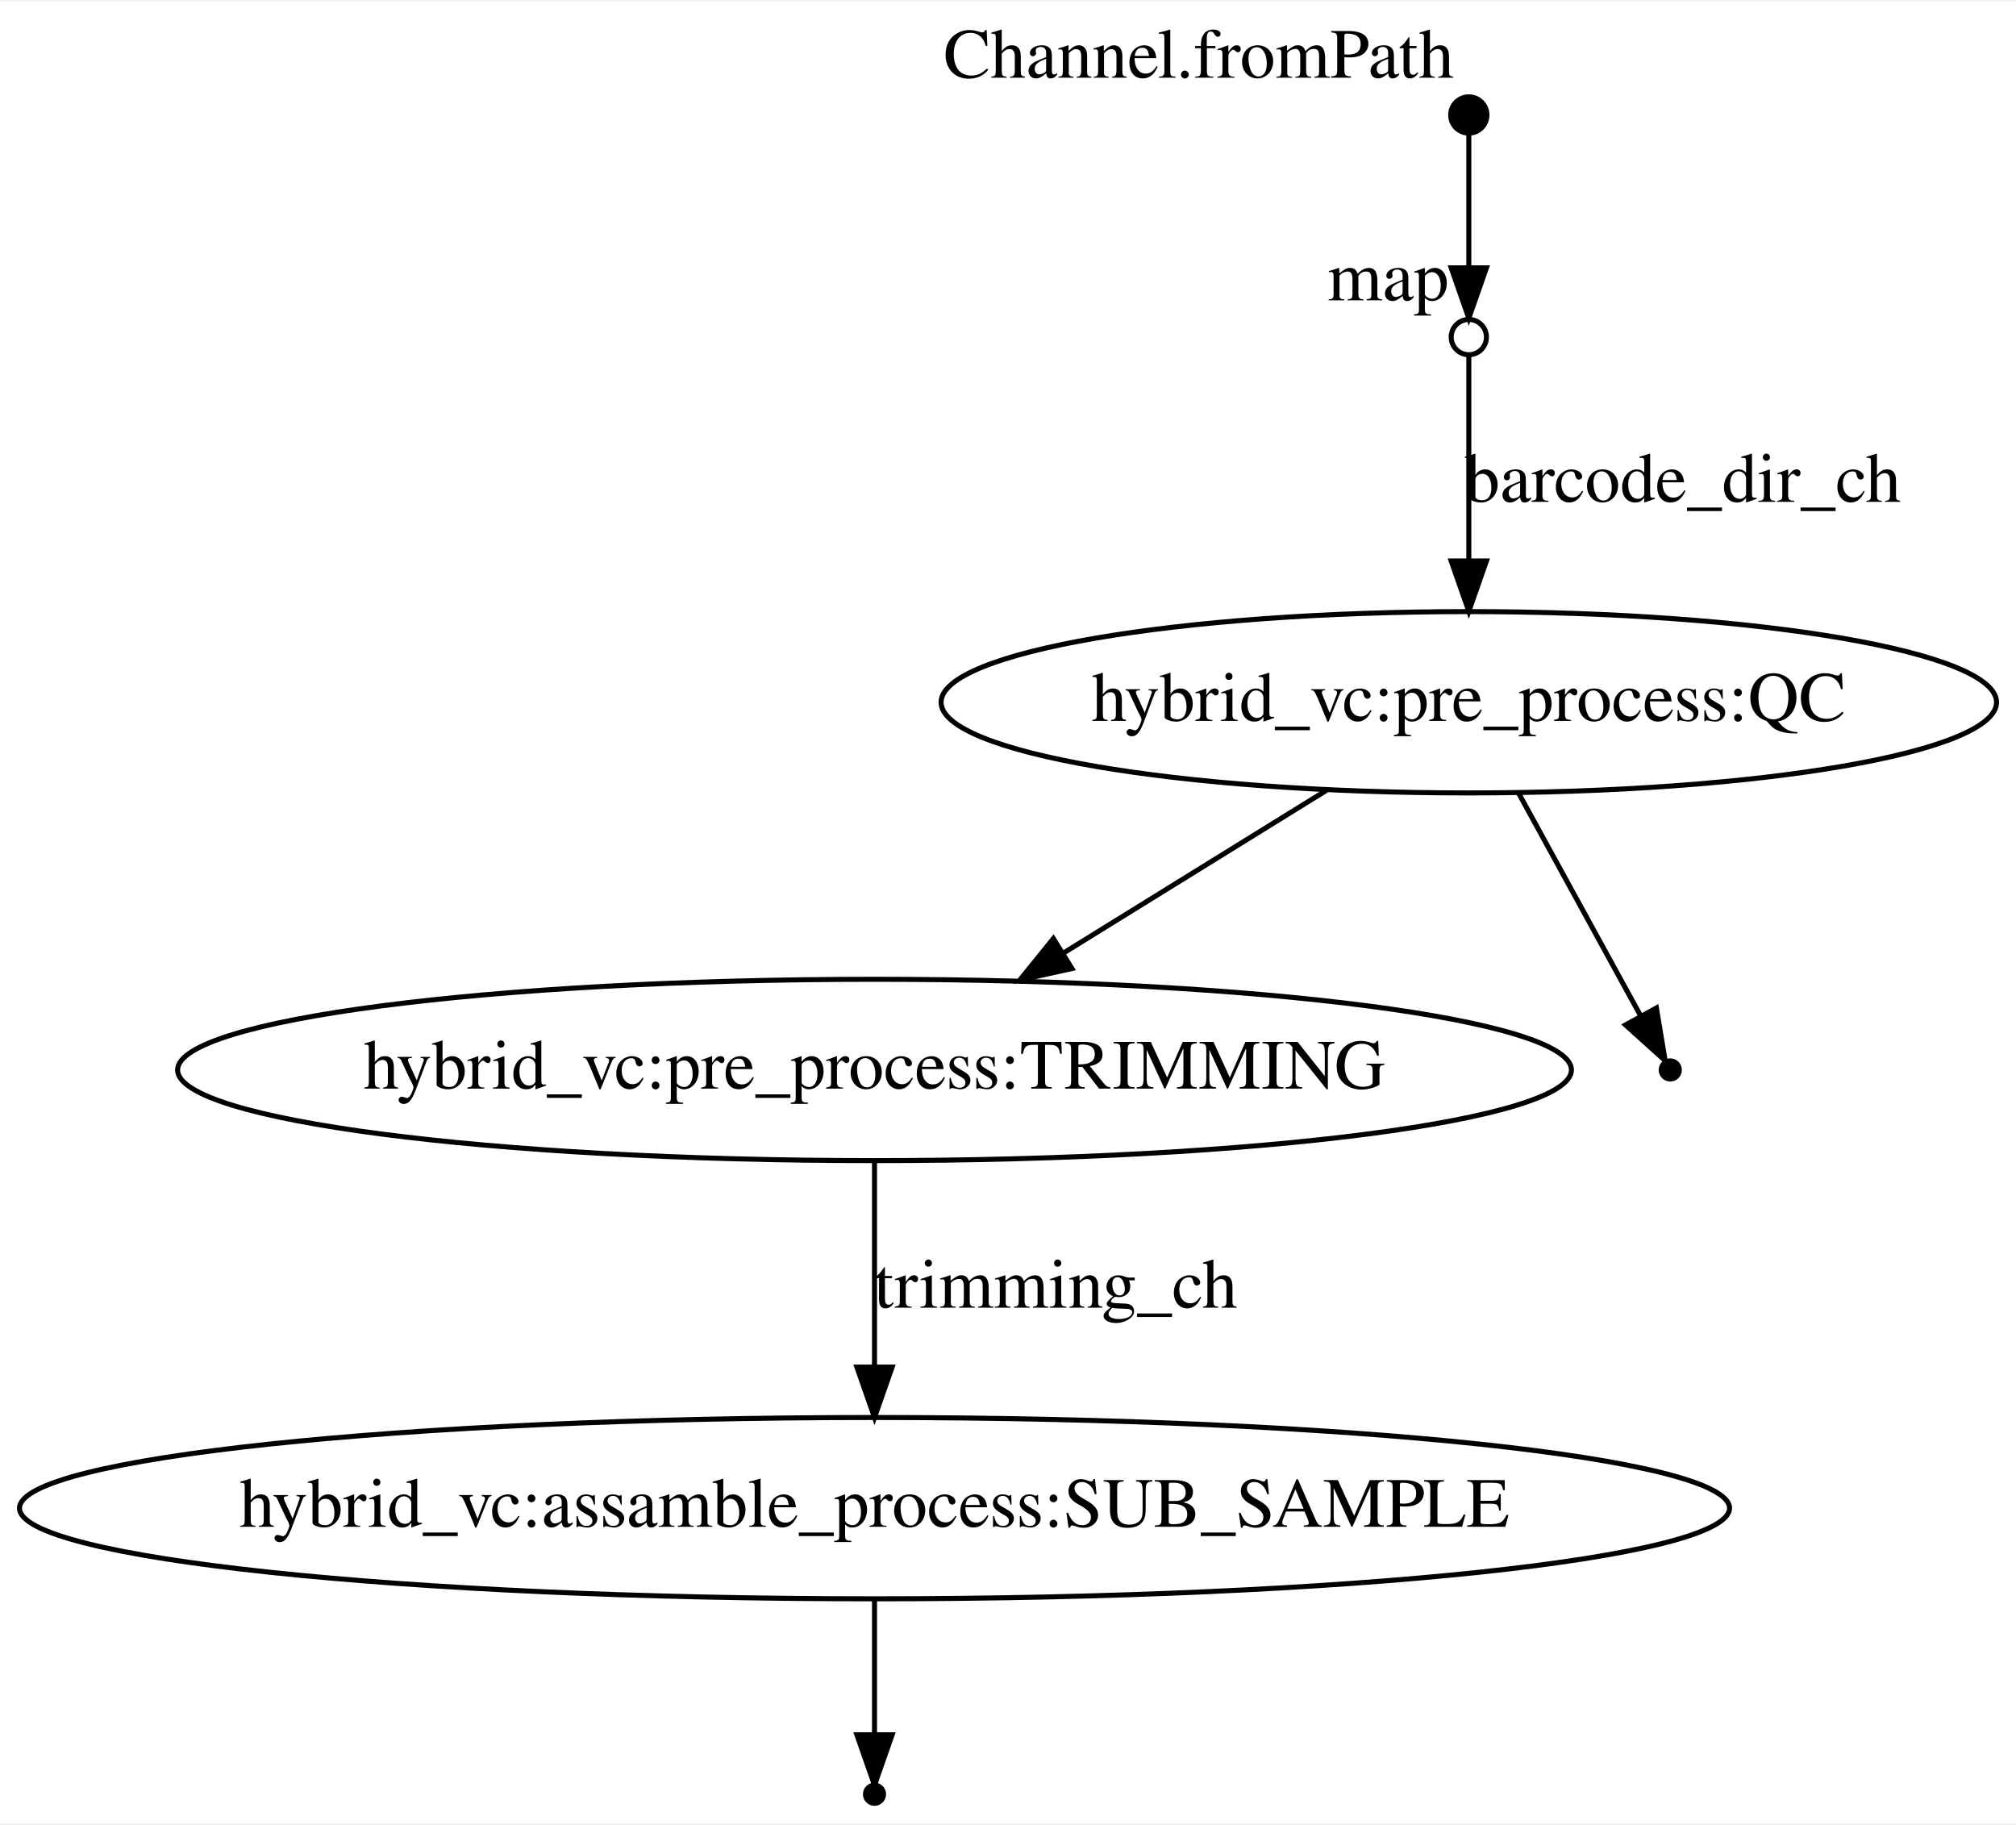
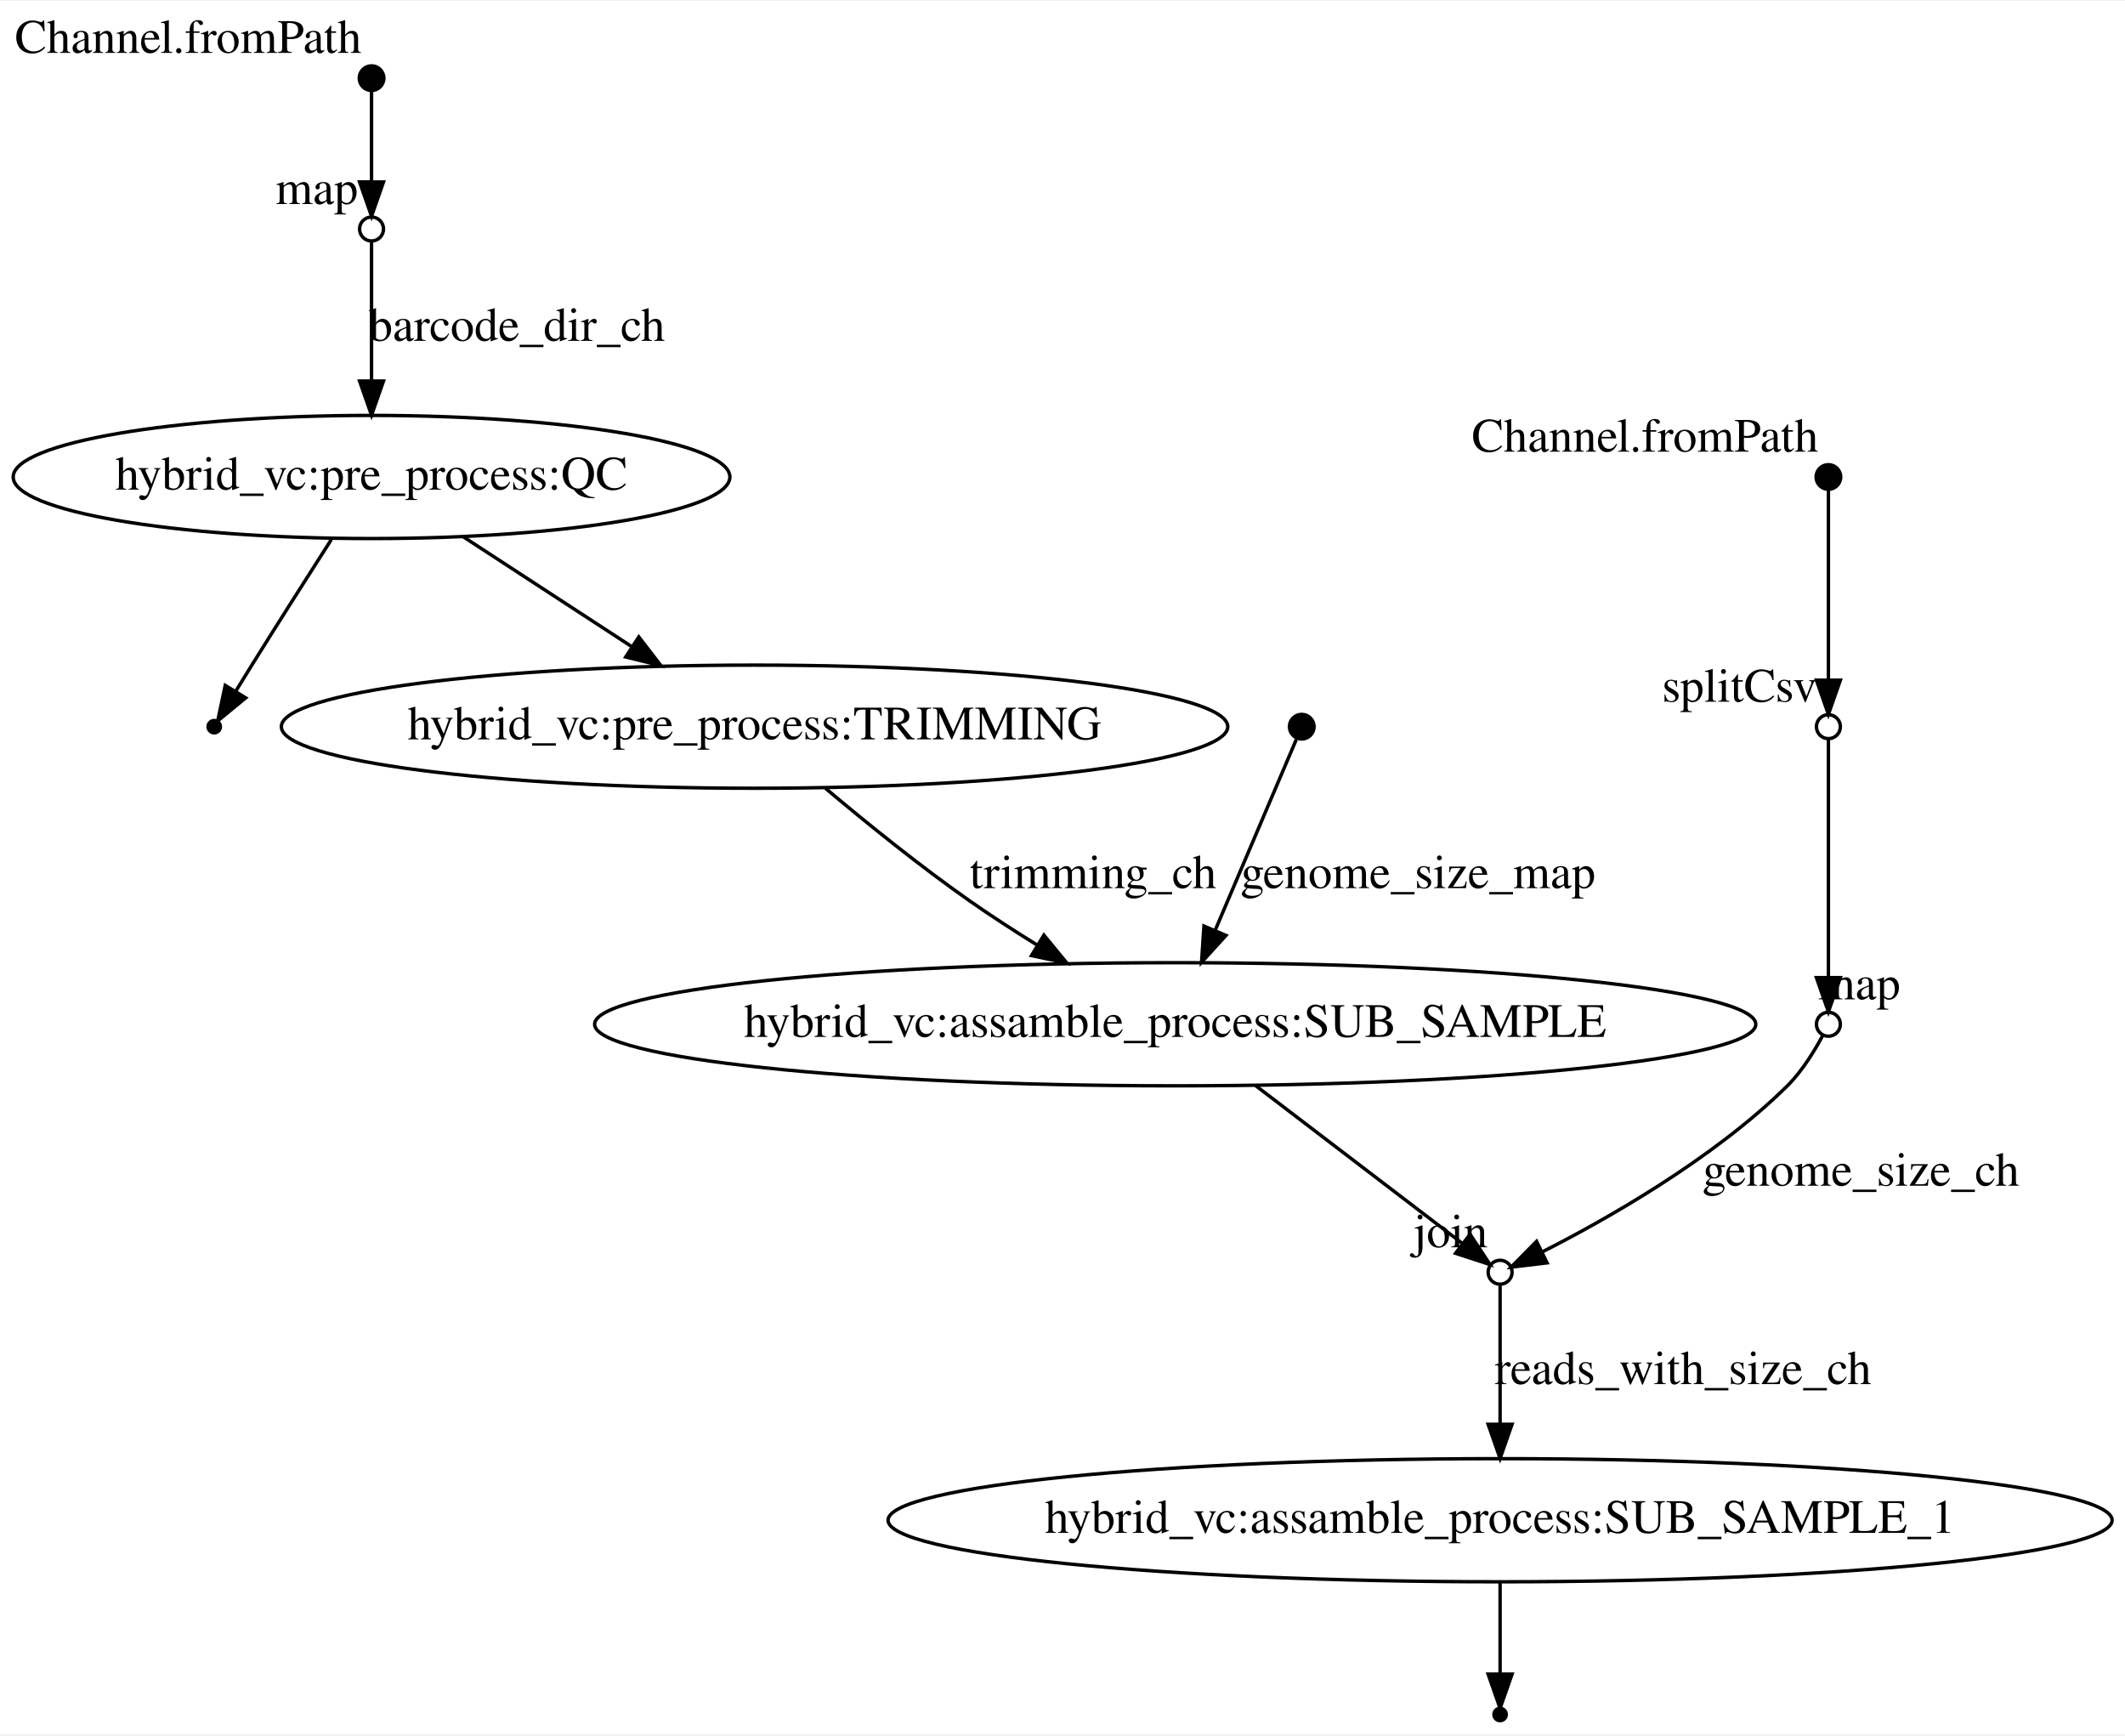
- <svg xmlns="http://www.w3.org/2000/svg" width="400pt" height="362pt" viewBox="0.00 0.00 400.28 361.80">
-   <g id="graph0" class="graph" transform="scale(1 1) rotate(0) translate(4 357.8)">
-     <polygon fill="#ffffff" stroke="transparent" points="-4,4 -4,-357.8 396.276,-357.8 396.276,4 -4,4" />
+ <svg xmlns="http://www.w3.org/2000/svg" width="621pt" height="507pt" viewBox="0.00 0.00 621.37 506.80">
+   <g id="graph0" class="graph" transform="scale(1 1) rotate(0) translate(4 502.8)">
+     <polygon fill="#ffffff" stroke="transparent" points="-4,4 -4,-502.8 617.375,-502.8 617.375,4 -4,4" />
    <g id="node1" class="node">
-       <ellipse fill="#000000" stroke="#000000" cx="287.635" cy="-335.2" rx="3.6" ry="3.6" />
-       <text text-anchor="middle" x="234.035" y="-342.6" font-family="Times,serif" font-size="14.00" fill="#000000">Channel.fromPath</text>
+       <ellipse fill="#000000" stroke="#000000" cx="104.641" cy="-480.2" rx="3.6" ry="3.6" />
+       <text text-anchor="middle" x="51.041" y="-487.6" font-family="Times,serif" font-size="14.00" fill="#000000">Channel.fromPath</text>
    </g>
    <g id="node2" class="node">
-       <ellipse fill="none" stroke="#000000" cx="287.635" cy="-291.1" rx="3.5" ry="3.5" />
-       <text text-anchor="middle" x="271.635" y="-298.4" font-family="Times,serif" font-size="14.00" fill="#000000">map</text>
+       <ellipse fill="none" stroke="#000000" cx="104.641" cy="-436.1" rx="3.5" ry="3.5" />
+       <text text-anchor="middle" x="88.641" y="-443.4" font-family="Times,serif" font-size="14.00" fill="#000000">map</text>
    </g>
    <g id="edge1" class="edge">
-       <path fill="none" stroke="#000000" d="M287.635,-331.44C287.635,-325.647 287.635,-314.244 287.635,-305.035" />
-       <polygon fill="#000000" stroke="#000000" points="291.135,-304.85 287.635,-294.85 284.135,-304.851 291.135,-304.85" />
+       <path fill="none" stroke="#000000" d="M104.641,-476.44C104.641,-470.647 104.641,-459.244 104.641,-450.035" />
+       <polygon fill="#000000" stroke="#000000" points="108.141,-449.85 104.641,-439.85 101.141,-449.851 108.141,-449.85" />
    </g>
    <g id="node3" class="node">
-       <ellipse fill="none" stroke="#000000" cx="287.635" cy="-218.6" rx="104.782" ry="18" />
-       <text text-anchor="middle" x="287.635" y="-214.9" font-family="Times,serif" font-size="14.00" fill="#000000">hybrid_vc:pre_process:QC</text>
+       <ellipse fill="none" stroke="#000000" cx="104.641" cy="-363.6" rx="104.782" ry="18" />
+       <text text-anchor="middle" x="104.641" y="-359.9" font-family="Times,serif" font-size="14.00" fill="#000000">hybrid_vc:pre_process:QC</text>
    </g>
    <g id="edge2" class="edge">
-       <path fill="none" stroke="#000000" d="M287.635,-287.202C287.635,-279.603 287.635,-262.203 287.635,-246.829" />
-       <polygon fill="#000000" stroke="#000000" points="291.135,-246.655 287.635,-236.655 284.135,-246.655 291.135,-246.655" />
-       <text text-anchor="middle" x="330.135" y="-258.4" font-family="Times,serif" font-size="14.00" fill="#000000">barcode_dir_ch</text>
+       <path fill="none" stroke="#000000" d="M104.641,-432.202C104.641,-424.603 104.641,-407.203 104.641,-391.829" />
+       <polygon fill="#000000" stroke="#000000" points="108.141,-391.655 104.641,-381.655 101.141,-391.655 108.141,-391.655" />
+       <text text-anchor="middle" x="147.141" y="-403.4" font-family="Times,serif" font-size="14.00" fill="#000000">barcode_dir_ch</text>
    </g>
    <g id="node4" class="node">
-       <ellipse fill="none" stroke="#000000" cx="169.635" cy="-145.6" rx="138.375" ry="18" />
-       <text text-anchor="middle" x="169.635" y="-141.9" font-family="Times,serif" font-size="14.00" fill="#000000">hybrid_vc:pre_process:TRIMMING</text>
+       <ellipse fill="none" stroke="#000000" cx="216.641" cy="-290.6" rx="138.375" ry="18" />
+       <text text-anchor="middle" x="216.641" y="-286.9" font-family="Times,serif" font-size="14.00" fill="#000000">hybrid_vc:pre_process:TRIMMING</text>
    </g>
    <g id="edge3" class="edge">
-       <path fill="none" stroke="#000000" d="M259.371,-201.115C243.694,-191.417 224.001,-179.233 207.06,-168.753" />
-       <polygon fill="#000000" stroke="#000000" points="208.834,-165.734 198.488,-163.45 205.151,-171.687 208.834,-165.734" />
+       <path fill="none" stroke="#000000" d="M131.468,-346.115C146.21,-336.505 164.696,-324.457 180.675,-314.042" />
+       <polygon fill="#000000" stroke="#000000" points="182.788,-316.842 189.255,-308.45 178.966,-310.978 182.788,-316.842" />
    </g>
    <g id="node5" class="node">
-       <ellipse fill="#000000" stroke="#000000" cx="327.635" cy="-145.6" rx="1.8" ry="1.8" />
+       <ellipse fill="#000000" stroke="#000000" cx="58.641" cy="-290.6" rx="1.8" ry="1.8" />
    </g>
    <g id="edge4" class="edge">
-       <path fill="none" stroke="#000000" d="M297.523,-200.555C305.078,-186.767 315.245,-168.211 321.619,-156.579" />
-       <polygon fill="#000000" stroke="#000000" points="324.884,-157.904 326.62,-147.452 318.745,-154.54 324.884,-157.904" />
+       <path fill="none" stroke="#000000" d="M92.891,-345.319C86.057,-334.642 77.307,-320.892 69.641,-308.6 68.129,-306.176 66.517,-303.558 65.007,-301.09" />
+       <polygon fill="#000000" stroke="#000000" points="67.846,-299.022 59.662,-292.294 61.864,-302.657 67.846,-299.022" />
    </g>
    <g id="node6" class="node">
-       <ellipse fill="none" stroke="#000000" cx="169.635" cy="-58.6" rx="169.77" ry="18" />
-       <text text-anchor="middle" x="169.635" y="-54.9" font-family="Times,serif" font-size="14.00" fill="#000000">hybrid_vc:assamble_process:SUB_SAMPLE</text>
+       <ellipse fill="none" stroke="#000000" cx="339.641" cy="-203.6" rx="169.77" ry="18" />
+       <text text-anchor="middle" x="339.641" y="-199.9" font-family="Times,serif" font-size="14.00" fill="#000000">hybrid_vc:assamble_process:SUB_SAMPLE</text>
    </g>
    <g id="edge5" class="edge">
-       <path fill="none" stroke="#000000" d="M169.635,-127.573C169.635,-115.792 169.635,-100.161 169.635,-86.758" />
-       <polygon fill="#000000" stroke="#000000" points="173.135,-86.603 169.635,-76.603 166.135,-86.603 173.135,-86.603" />
-       <text text-anchor="middle" x="205.635" y="-98.4" font-family="Times,serif" font-size="14.00" fill="#000000">trimming_ch</text>
+       <path fill="none" stroke="#000000" d="M237.355,-272.605C249.378,-262.477 264.997,-249.845 279.641,-239.6 285.8,-235.291 292.486,-230.962 299.086,-226.874" />
+       <polygon fill="#000000" stroke="#000000" points="301.245,-229.658 307.974,-221.474 297.61,-223.676 301.245,-229.658" />
+       <text text-anchor="middle" x="315.641" y="-243.4" font-family="Times,serif" font-size="14.00" fill="#000000">trimming_ch</text>
+     </g>
+     <g id="node8" class="node">
+       <ellipse fill="none" stroke="#000000" cx="434.641" cy="-131.1" rx="3.5" ry="3.5" />
+       <text text-anchor="middle" x="420.141" y="-138.4" font-family="Times,serif" font-size="14.00" fill="#000000">join</text>
+     </g>
+     <g id="edge7" class="edge">
+       <path fill="none" stroke="#000000" d="M363.124,-185.679C382.41,-170.96 408.864,-150.772 423.594,-139.53" />
+       <polygon fill="#000000" stroke="#000000" points="425.861,-142.203 431.687,-133.354 421.614,-136.639 425.861,-142.203" />
    </g>
    <g id="node7" class="node">
-       <ellipse fill="#000000" stroke="#000000" cx="169.635" cy="-1.8" rx="1.8" ry="1.8" />
+       <ellipse fill="#000000" stroke="#000000" cx="376.641" cy="-290.6" rx="3.6" ry="3.6" />
    </g>
    <g id="edge6" class="edge">
-       <path fill="none" stroke="#000000" d="M169.635,-40.316C169.635,-31.614 169.635,-21.455 169.635,-13.756" />
-       <polygon fill="#000000" stroke="#000000" points="173.135,-13.604 169.635,-3.604 166.135,-13.604 173.135,-13.604" />
+       <path fill="none" stroke="#000000" d="M375.051,-286.862C371.009,-277.359 360.048,-251.586 351.382,-231.208" />
+       <polygon fill="#000000" stroke="#000000" points="354.487,-229.565 347.352,-221.732 348.045,-232.304 354.487,-229.565" />
+       <text text-anchor="middle" x="410.641" y="-243.4" font-family="Times,serif" font-size="14.00" fill="#000000">genome_size_map</text>
+     </g>
+     <g id="node12" class="node">
+       <ellipse fill="none" stroke="#000000" cx="434.641" cy="-58.6" rx="178.969" ry="18" />
+       <text text-anchor="middle" x="434.641" y="-54.9" font-family="Times,serif" font-size="14.00" fill="#000000">hybrid_vc:assamble_process:SUB_SAMPLE_1</text>
+     </g>
+     <g id="edge11" class="edge">
+       <path fill="none" stroke="#000000" d="M434.641,-127.202C434.641,-119.603 434.641,-102.203 434.641,-86.829" />
+       <polygon fill="#000000" stroke="#000000" points="438.141,-86.655 434.641,-76.655 431.141,-86.655 438.141,-86.655" />
+       <text text-anchor="middle" x="488.141" y="-98.4" font-family="Times,serif" font-size="14.00" fill="#000000">reads_with_size_ch</text>
+     </g>
+     <g id="node9" class="node">
+       <ellipse fill="#000000" stroke="#000000" cx="530.641" cy="-363.6" rx="3.6" ry="3.6" />
+       <text text-anchor="middle" x="477.041" y="-371" font-family="Times,serif" font-size="14.00" fill="#000000">Channel.fromPath</text>
+     </g>
+     <g id="node10" class="node">
+       <ellipse fill="none" stroke="#000000" cx="530.641" cy="-290.6" rx="3.5" ry="3.5" />
+       <text text-anchor="middle" x="504.641" y="-297.9" font-family="Times,serif" font-size="14.00" fill="#000000">splitCsv</text>
+     </g>
+     <g id="edge8" class="edge">
+       <path fill="none" stroke="#000000" d="M530.641,-359.675C530.641,-349.38 530.641,-321.223 530.641,-304.204" />
+       <polygon fill="#000000" stroke="#000000" points="534.141,-304.195 530.641,-294.195 527.141,-304.195 534.141,-304.195" />
+     </g>
+     <g id="node11" class="node">
+       <ellipse fill="none" stroke="#000000" cx="530.641" cy="-203.6" rx="3.5" ry="3.5" />
+       <text text-anchor="middle" x="539.641" y="-210.9" font-family="Times,serif" font-size="14.00" fill="#000000">map</text>
+     </g>
+     <g id="edge9" class="edge">
+       <path fill="none" stroke="#000000" d="M530.641,-286.862C530.641,-275.011 530.641,-237.858 530.641,-217.418" />
+       <polygon fill="#000000" stroke="#000000" points="534.141,-217.227 530.641,-207.227 527.141,-217.228 534.141,-217.227" />
+     </g>
+     <g id="edge10" class="edge">
+       <path fill="none" stroke="#000000" d="M528.953,-200.253C526.895,-196.4 523.13,-190.034 518.641,-185.6 496.522,-163.755 464.316,-145.835 446.909,-137.017" />
+       <polygon fill="#000000" stroke="#000000" points="448.382,-133.841 437.861,-132.586 445.303,-140.127 448.382,-133.841" />
+       <text text-anchor="middle" x="540.141" y="-156.4" font-family="Times,serif" font-size="14.00" fill="#000000">genome_size_ch</text>
+     </g>
+     <g id="node13" class="node">
+       <ellipse fill="#000000" stroke="#000000" cx="434.641" cy="-1.8" rx="1.8" ry="1.8" />
+     </g>
+     <g id="edge12" class="edge">
+       <path fill="none" stroke="#000000" d="M434.641,-40.316C434.641,-31.614 434.641,-21.455 434.641,-13.756" />
+       <polygon fill="#000000" stroke="#000000" points="438.141,-13.604 434.641,-3.604 431.141,-13.604 438.141,-13.604" />
    </g>
  </g>
</svg>
